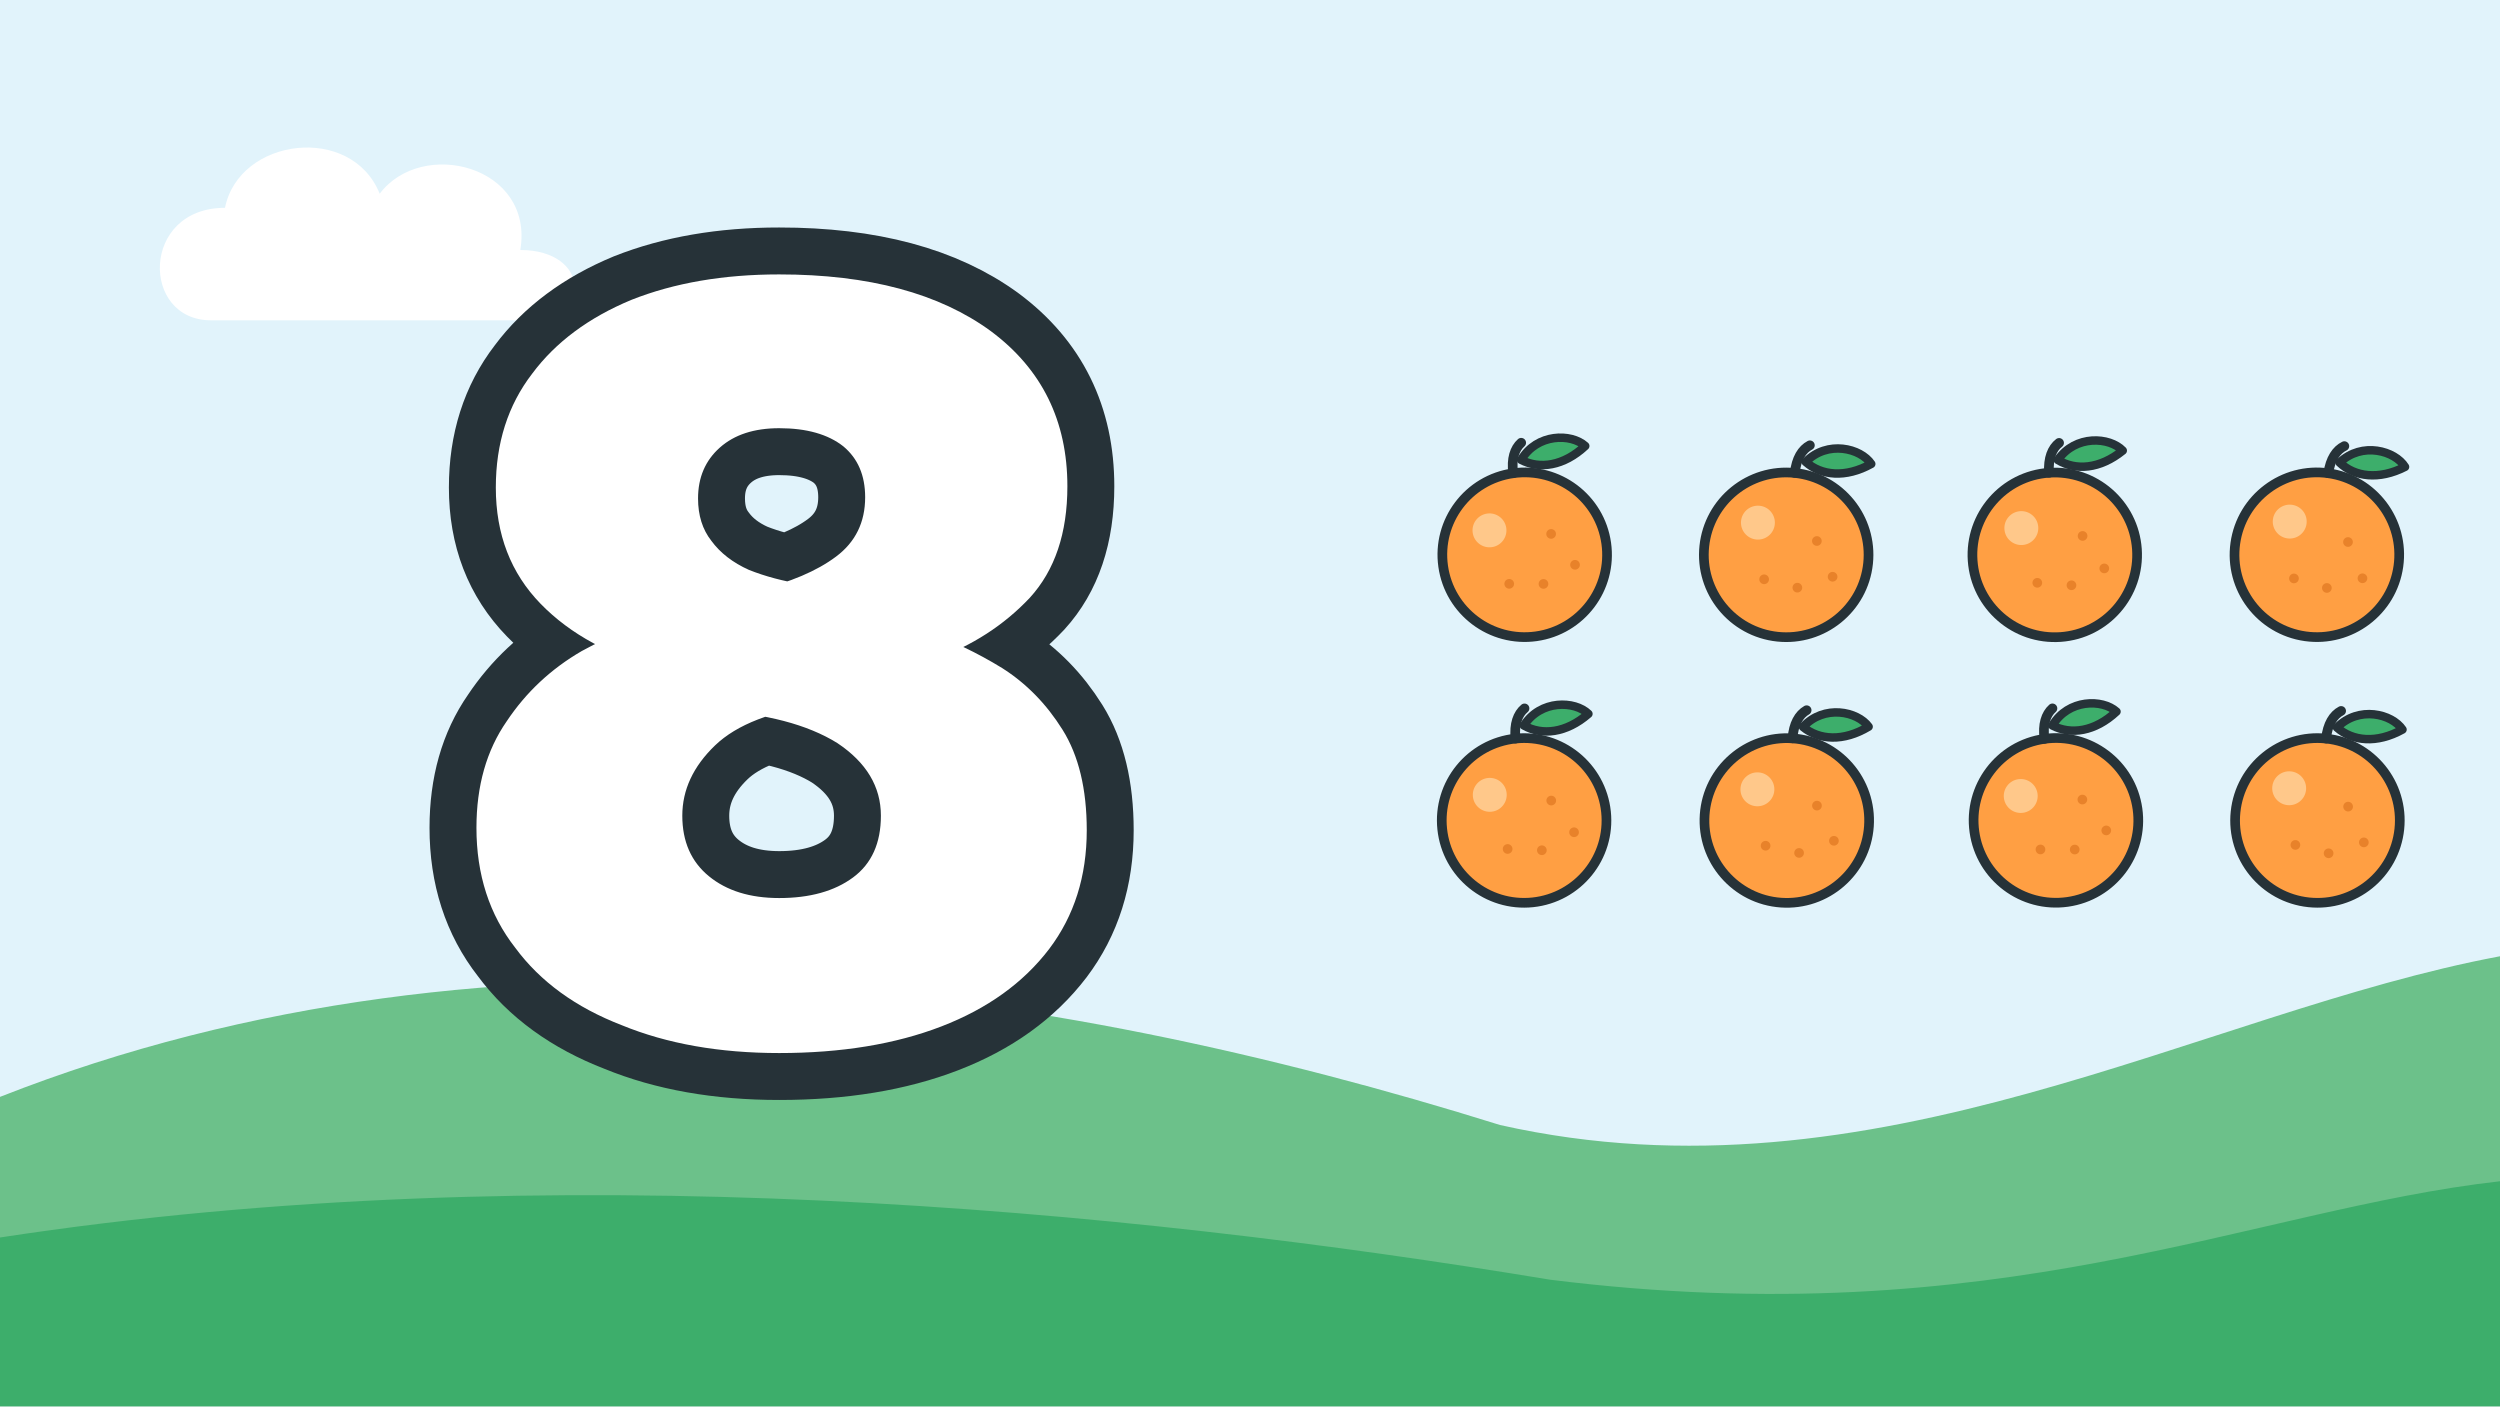
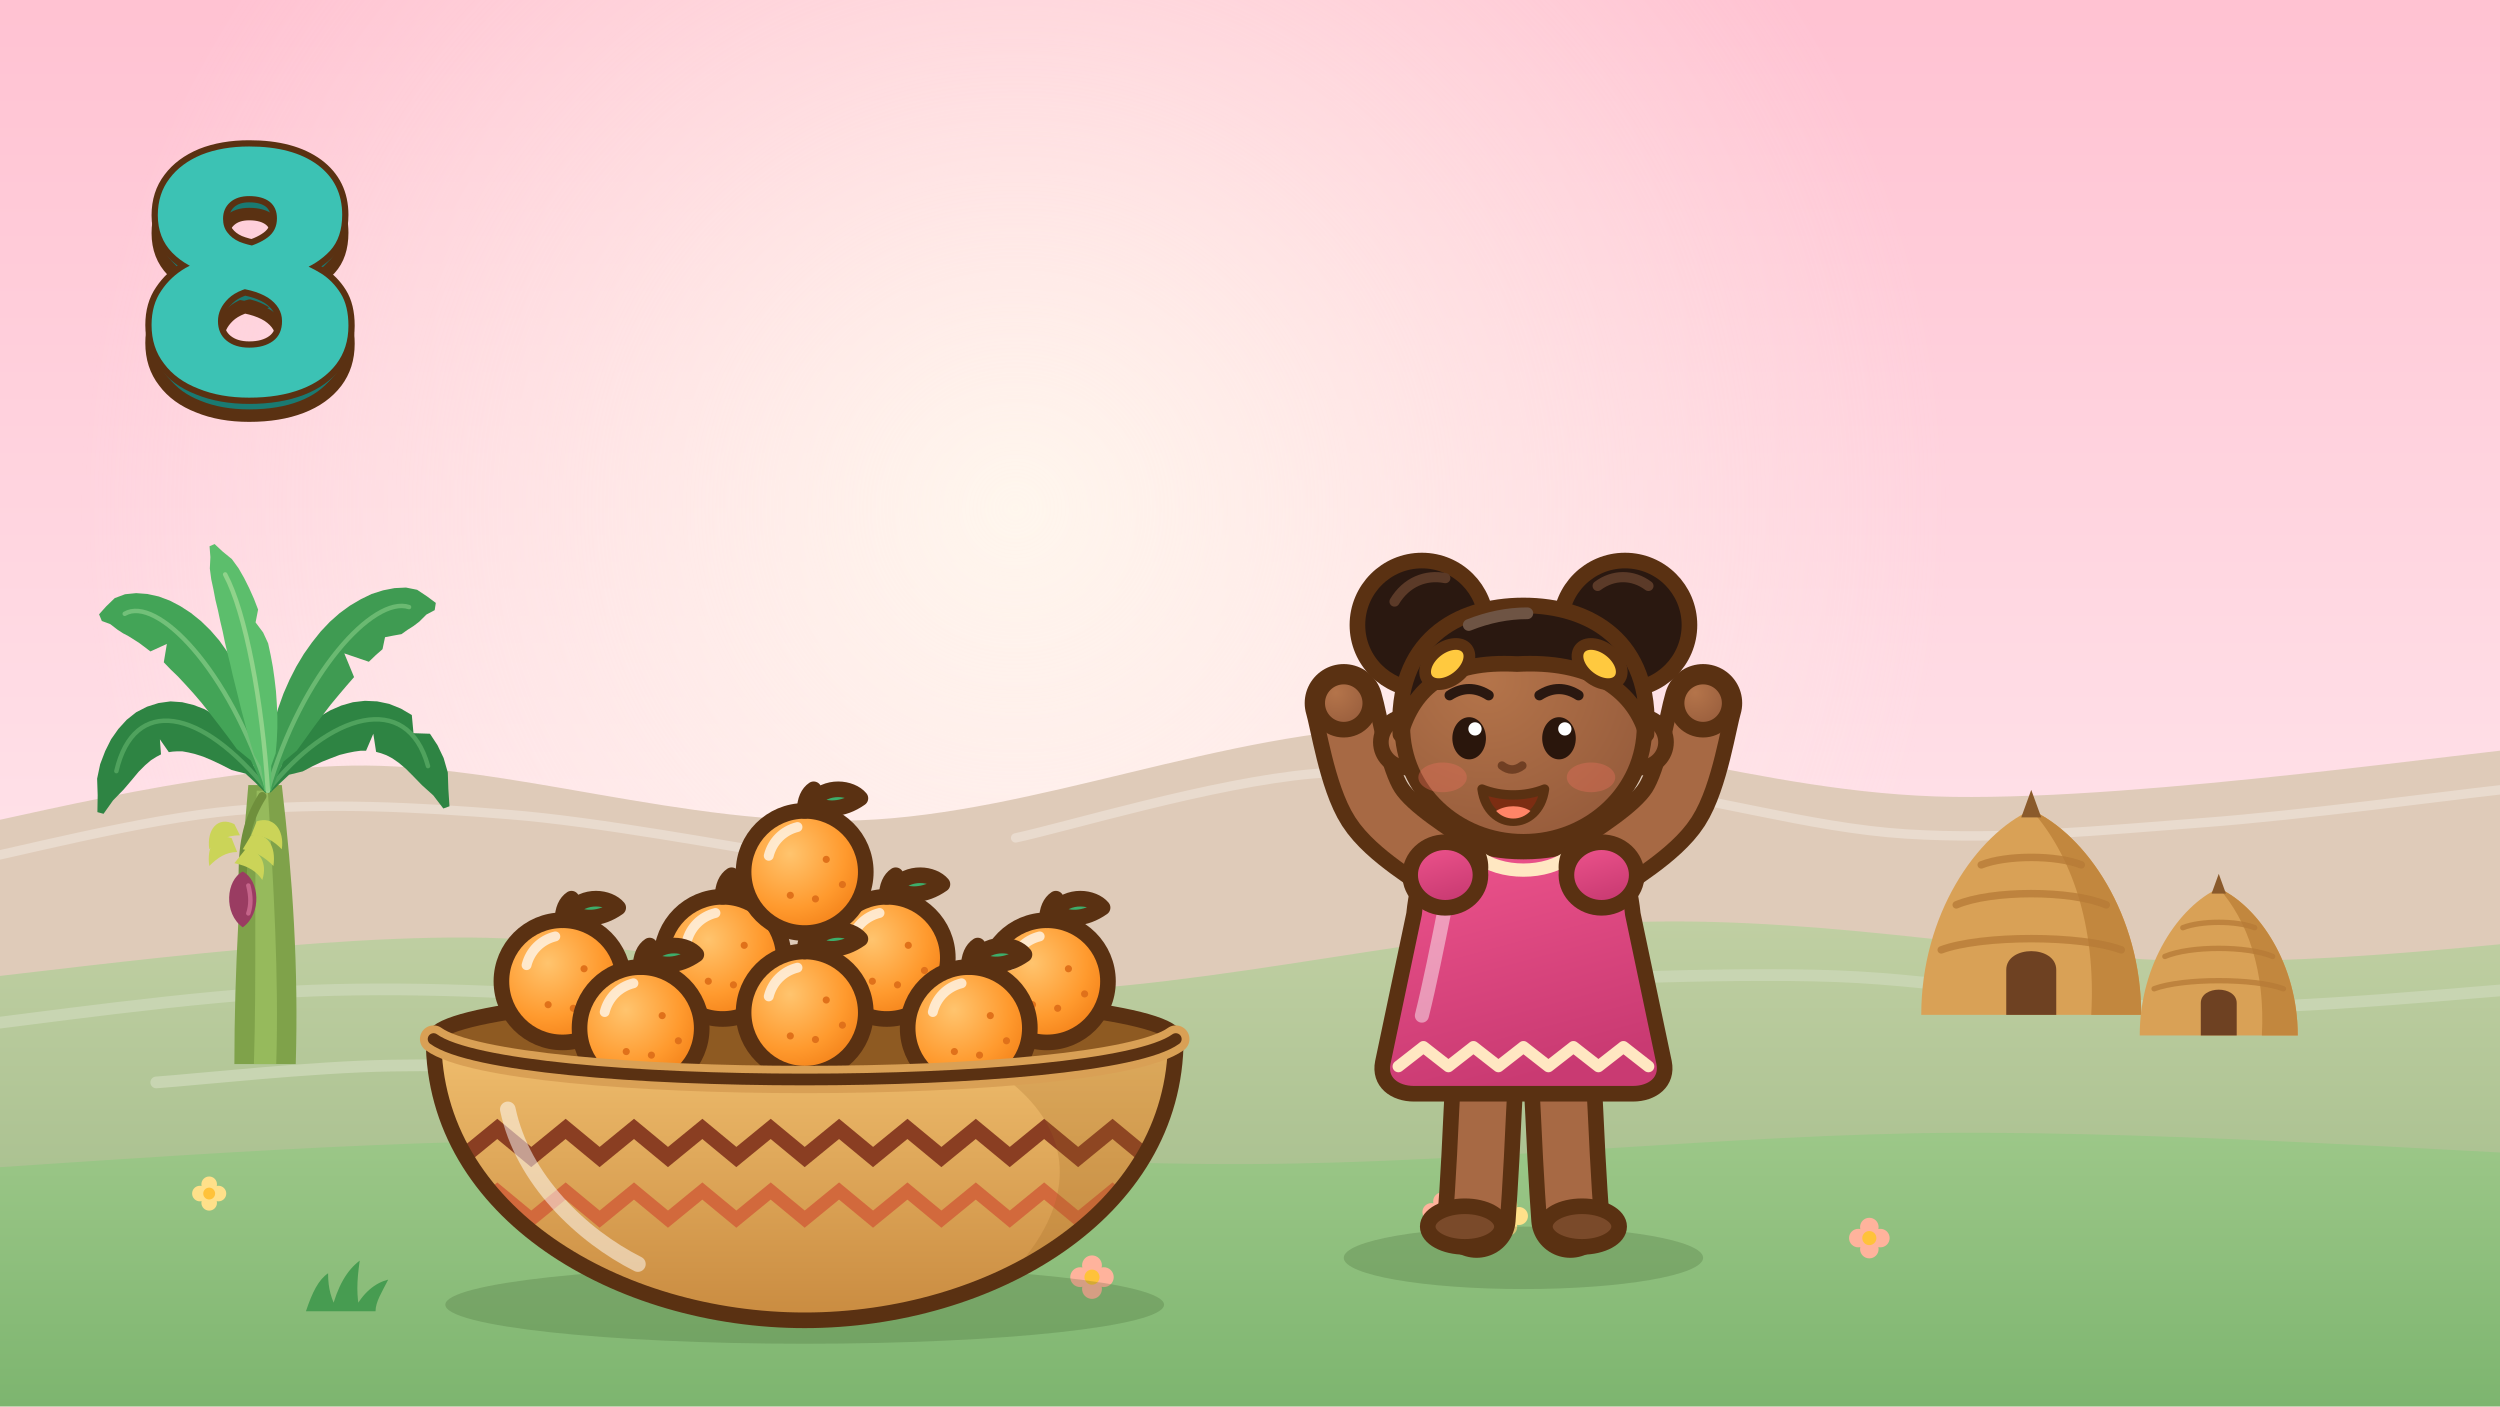
- <svg xmlns="http://www.w3.org/2000/svg" viewBox="0 0 320 180" width="320" height="180">
+ <svg xmlns="http://www.w3.org/2000/svg" viewBox="0 0 640 360" width="640" height="360" preserveAspectRatio="xMidYMid slice">
  <defs>
-     <g id="orange" stroke="#263238" stroke-linejoin="round" stroke-linecap="round">
-       <circle cx="50" cy="57" r="34" fill="#FF9F43" stroke-width="4" />
-       <circle cx="37" cy="45" r="7" fill="#FFC88A" stroke="none" />
-       <g fill="#E8822A" stroke="none">
+     <linearGradient id="tsky" x1="0" y1="0" x2="0" y2="1">
+       <stop offset="0" stop-color="#FFC2D2" />
+       <stop offset="0.7" stop-color="#FFE6EC" />
+       <stop offset="1" stop-color="#FFF3EE" />
+     </linearGradient>
+     <radialGradient id="tglow" cx="0.5" cy="0.5" r="0.5">
+       <stop offset="0" stop-color="#FFF8EE" stop-opacity="0.95" />
+       <stop offset="0.5" stop-color="#FFF8EE" stop-opacity="0.45" />
+       <stop offset="1" stop-color="#FFF8EE" stop-opacity="0" />
+     </radialGradient>
+     <linearGradient id="tmid" x1="0" y1="226" x2="0" y2="320" gradientUnits="userSpaceOnUse">
+       <stop offset="0" stop-color="#c3d1a5" />
+       <stop offset="1" stop-color="#a5be8c" />
+     </linearGradient>
+     <linearGradient id="tnear" x1="0" y1="280" x2="0" y2="360" gradientUnits="userSpaceOnUse">
+       <stop offset="0" stop-color="#a1ca8c" />
+       <stop offset="1" stop-color="#7db56f" />
+     </linearGradient>
+     <symbol id="bp" viewBox="0 0 140 190">
+       <path d="M62 190C61 156 63 124 67 90H79C82 124 84 156 84 190Z" fill="#7FA24A" />
+       <path d="M69 190C68 158 70 126 72 92H76C77 126 76 158 77 190Z" fill="#96BA5C" />
+       <path d="M72.9 91.3L70.2 87.3L67.3 83.5L65.9 78.4L63.2 74.6L60.2 71.1L56.9 68L53.4 65.4L49.6 63.2L45.7 61.5L41.5 60.3L37.2 59.8L32.8 60L28.5 60.9L24.3 62.6L20.4 64.9L19.8 71.4L13.9 71.6L11.2 75.7L9 80.3L7.5 85.5L7.3 91.5L6.9 97.6L9.1 98.4L12.7 93.7L16.8 90L19.9 86.8L22.6 84.1L25.1 82L27.4 80.4L29.5 79.3L31.4 78.6L33.2 78.1L34.2 71.6L36.8 77.7L38.8 77.7L41 78L43.5 78.5L46.3 79.2L49.2 80.3L52.5 81.6L55.9 83.2L59.5 85.1L64.4 86.3L67.7 89.4L71.1 92.7Z" fill="#2E8443" />
+       <path d="M72 92C50 64 22 56 14.6 83.2" fill="none" stroke="#5DAF68" stroke-width="1.6" stroke-linecap="round" opacity=".7" />
+       <path d="M72.9 92.8L76.5 89.1L80 85.9L85 84.6L88.7 82.7L92.1 81.1L95.2 79.8L98 78.9L100.5 78.3L102.7 77.9L104.5 77.9L106.1 78L107.5 78.2L110.7 73.6L110.3 79L112 79.9L113.9 81.1L116 82.9L118.3 85.2L120.8 88.2L123.7 91.6L127.5 95.5L130.9 100.3L133.1 99.7L133 93.6L133.2 87.7L132.1 82.5L130.3 77.8L128.2 73.6L125.6 69.9L122.6 66.6L119.2 63.9L115.3 61.9L111.2 60.6L106.9 60L102.7 60.3L98.6 61.3L94.7 62.8L91 65L87.6 67.5L84.4 70.6L81.4 74L78.6 77.9L77.1 83.1L74.1 87L71.1 91.2Z" fill="#2E8443" />
+       <path d="M72 92C96 62 120 58 126.3 85" fill="none" stroke="#5DAF68" stroke-width="1.6" stroke-linecap="round" opacity=".7" />
+       <path d="M73.2 91.7L71.9 85.8L70.4 80.2L71.1 73.7L69.9 68L68.3 62.5L66.4 57.2L64.2 52.2L61.8 47.5L59.1 43L56.2 38.9L53.1 35L49.8 31.5L46.3 28.4L42.6 25.7L38.7 23.4L34.8 21.5L30.7 20.2L26.6 19.4L22.5 19.2L18.5 20L14.9 22.4L11.8 24.7L12.2 27.3L15.2 28.9L17.7 31.4L19.8 33L22 34.4L24.1 35.9L26.9 36.4L30 37L30.9 41.3L33.3 43.4L35.8 45.8L44.6 42.8L41.1 51.3L43.8 54.4L46.6 57.7L49.5 61.2L52.4 65L55.4 69L58.4 73.2L61.6 77.6L66.4 81.6L68.7 86.9L70.8 92.3Z" fill="#3F9B52" />
+       <path d="M72 92C60 50 34 22 21.4 26.2" fill="none" stroke="#7CC67F" stroke-width="1.6" stroke-linecap="round" opacity=".7" />
+       <path d="M73.1 92.4L75.5 86.7L78.1 81.2L83.1 77.1L86.4 72.6L89.6 68.4L92.7 64.4L95.7 60.6L98.6 57.2L101.5 54L104.2 51.1L106.9 48.5L109.3 46L108.2 39.4L114.1 42.1L116.2 40.5L118.2 39L120.1 37.8L122 36.6L123.9 35.6L125.9 34.3L128.5 32.3L131.5 31.2L132.5 28.8L130 26L126.9 23L123.2 21.6L119.2 21.2L115.2 21.5L111.1 22.4L107.1 23.9L103.3 25.9L99.6 28.3L96 31.2L92.6 34.5L89.4 38.2L86.5 42.3L83.7 46.6L81.2 51.3L78.8 56.3L76.8 61.6L75 67.2L73.6 73L74.1 79.7L72.4 85.6L70.9 91.6Z" fill="#43A457" />
+       <path d="M72 92C86 48 112 22 123.3 28.6" fill="none" stroke="#86CC87" stroke-width="1.6" stroke-linecap="round" opacity=".7" />
+       <path d="M73.2 92.1L73.8 87.8L74.5 83.4L76.9 79.3L78.2 75.1L79.4 70.9L80.5 66.8L81.6 62.7L82.6 58.6L83.6 54.6L84.6 50.6L85.5 46.6L86.5 42.6L87.4 38.8L88.2 34.9L89.1 31.1L89.9 27.3L90.8 23.6L91.5 19.9L92.3 16.2L92.8 12.4L92.6 8.3L92.9 4.4L91.1 3.6L88.2 6.3L84.9 9L82.5 12.3L80.5 15.8L78.7 19.4L77 23.2L75.5 27.1L76.4 31.7L73.7 35.3L71.9 39.2L71 43.4L70.2 47.7L69.6 52L69.1 56.3L68.8 60.7L68.6 65.2L68.6 69.6L68.8 74.1L69.2 78.6L70.8 83.1L70.8 87.5L70.8 91.9Z" fill="#5CBE6C" />
+       <path d="M72 92C74 60 80 28 87.3 14.5" fill="none" stroke="#A6DB98" stroke-width="1.6" stroke-linecap="round" opacity=".7" />
+       <path d="M74 94C79 102 81 110 81 122" fill="none" stroke="#6F8F3C" stroke-width="3" stroke-linecap="round" />
+       <g fill="#CBD458">
+         <path d="M76 103C70 101 66 106 67 113C70 110 73 108 78 108Z" />
+         <path d="M78 108C72 107 69 112 70 119C73 116 76 114 81 113Z" />
+         <path d="M80 113C75 113 72 118 74 124C76 121 79 119 84 118Z" />
+         <path d="M84 104C90 101 94 106 93 113C90 110 87 108 82 108Z" />
+         <path d="M85 109C91 107 94 112 93 119C90 116 87 114 83 114Z" />
+       </g>
+       <path d="M81 121C87 124 88 136 81 141C74 136 75 124 81 121Z" fill="#9A3C62" />
+       <path d="M79 126C78 130 78 133 79 136" fill="none" stroke="#C5648A" stroke-width="1.6" stroke-linecap="round" />
+     </symbol>
+     <symbol id="hut" viewBox="0 0 100 92" overflow="visible">
+       <path d="M6 90C6 50 28 18 50 8C72 18 94 50 94 90Z" fill="#D9A156" />
+       <path d="M50 8C72 18 94 50 94 90H74C76 54 66 26 50 8Z" fill="#C2873E" />
+       <path d="M14 64C30 58 70 58 86 64M20 46C34 40 66 40 80 46M30 30C40 26 60 26 70 30" fill="none" stroke="#B57A35" stroke-width="3" stroke-linecap="round" opacity=".75" />
+       <path d="M40 90V72C40 62 60 62 60 72V90Z" fill="#6E4122" />
+       <path d="M50 0L54 11H46Z" fill="#8A5A2B" />
+     </symbol>
+     <symbol id="fl" viewBox="0 0 20 20">
+       <g fill="currentColor">
+         <circle cx="10" cy="5" r="4.2" />
+         <circle cx="15" cy="10" r="4.2" />
+         <circle cx="10" cy="15" r="4.2" />
+         <circle cx="5" cy="10" r="4.2" />
+       </g>
+       <circle cx="10" cy="10" r="3.2" fill="#FFC23A" />
+     </symbol>
+     <symbol id="tf" viewBox="0 0 30 16">
+       <path d="M2 16C4 10 6 6 9 4C9 9 10 12 12 16ZM10 16C12 8 15 3 19 0C18 7 18 11 19 16ZM17 16C20 10 24 7 28 6C26 10 24 13 24 16Z" fill="currentColor" />
+     </symbol>
+     <radialGradient id="g-orange" cx="0.38" cy="0.35" r="0.75">
+       <stop offset="0" stop-color="#FFC46E" />
+       <stop offset="0.6" stop-color="#FF9A2E" />
+       <stop offset="1" stop-color="#F07A12" />
+     </radialGradient>
+     <g id="fr-orange" stroke="#5A3112" stroke-linejoin="round">
+       <circle cx="50" cy="57" r="34" fill="url(#g-orange)" />
+       <path d="M30 48C32 40 38 34 46 32" fill="none" stroke="#fff" stroke-opacity=".7" stroke-width="5.5" stroke-linecap="round" />
+       <g fill="#E0711A" stroke="none">
        <circle cx="62" cy="50" r="2" />
-         <circle cx="56" cy="70" r="2" />
-         <circle cx="70" cy="64" r="2" />
-         <circle cx="42" cy="68" r="2" />
+         <circle cx="56" cy="72" r="2" />
+         <circle cx="71" cy="64" r="2" />
+         <circle cx="42" cy="70" r="2" />
      </g>
-       <path d="M50 23C50 17 52 13 55 11" fill="none" stroke-width="4" />
-       <path d="M54 18C62 8 76 10 81 16C71 23 61 23 54 18Z" fill="#3DAE6B" stroke-width="3.5" />
+       <path d="M50 23C50 17 52 13 55 11" fill="none" stroke-linecap="round" />
+       <path d="M54 18C62 8 76 10 81 16C71 23 61 23 54 18Z" fill="#3DAE6B" />
+     </g>
+     <linearGradient id="g-basket" x1="0" y1="0" x2="0" y2="1">
+       <stop offset="0" stop-color="#F0BE6E" />
+       <stop offset="1" stop-color="#C98B40" />
+     </linearGradient>
+     <clipPath id="bk7">
+       <path d="M111 266C111 310.6 158.5 338 206 338C253.5 338 301 310.6 301 266C282 279.8 130 279.8 111 266Z" />
+     </clipPath>
+     <radialGradient id="sk-keza" cx="0.35" cy="0.3" r="0.85">
+       <stop offset="0" stop-color="#B4744A" />
+       <stop offset="1" stop-color="#93593A" />
+     </radialGradient>
+     <linearGradient id="kz-dress" x1="0" y1="0" x2="0.3" y2="1">
+       <stop offset="0" stop-color="#F0558E" />
+       <stop offset="1" stop-color="#C93A72" />
+     </linearGradient>
+     <g id="n8">
+       <path transform="translate(-28.3 0)" d="M19.6-34.2L19.6-34.2L26.2-36.4Q30.4-37.4 32.8-39.2Q35.2-41 35.2-44.1L35.2-44.1Q35.2-46.8 33.4-48.3Q31.5-49.8 28.1-49.8L28.1-49.8Q25-49.8 23.2-48.2Q21.4-46.6 21.4-44L21.4-44Q21.4-41.9 22.5-40.5Q23.6-39 25.6-38.1Q27.6-37.3 30.1-36.9L30.1-36.9L40.2-33Q43.4-31.9 46.5-30Q49.5-28.1 51.5-24.9Q53.5-21.7 53.5-16.6L53.5-16.6Q53.5-10.9 50.4-6.8Q47.2-2.6 41.5-0.4Q35.8 1.8 28.1 1.8L28.1 1.8Q20.7 1.8 15.1-0.5Q9.4-2.7 6.3-6.9Q3.1-11 3.1-16.8L3.1-16.8Q3.1-22 5.6-25.6Q8-29.2 11.8-31.4Q15.6-33.5 19.6-34.2ZM40.9-30.7L40.9-30.7L31.6-27Q25.5-26.2 22.8-23.6Q20.1-21 20.1-17.8L20.1-17.8Q20.1-14.6 22.3-12.8Q24.5-11 28.1-11L28.1-11Q31.9-11 34.2-12.7Q36.5-14.4 36.5-17.8L36.5-17.8Q36.5-21.4 32.9-23.8Q29.2-26.1 22.6-26.5L22.6-26.5L18.4-29.9Q12.1-31.5 8.4-35.3Q4.7-39.1 4.7-44.9L4.7-44.9Q4.7-50.4 7.7-54.3Q10.6-58.2 15.9-60.4Q21.2-62.5 28.1-62.5L28.1-62.5Q39.2-62.5 45.6-57.8Q51.9-53.1 51.9-45L51.9-45Q51.9-39.2 48.8-35.8Q45.6-32.4 40.9-30.7Z" />
    </g>
  </defs>
-   <rect width="320" height="180" fill="#E1F3FB" />
-   <path transform="translate(18 14) scale(0.9)" d="M10 30C0 30 0 14 12 14C14 4 30 2 34 12C40 4 56 8 54 20C64 20 64 30 56 30Z" fill="#FFFFFF" />
-   <path d="M0 140.4C64 115.2 134.4 126 192 144C240 154.8 281.6 129.6 320 122.4V180H0Z" fill="#6CC18A" />
-   <path d="M0 158.4C70.4 147.6 144 154.8 198.4 163.8C256 171 288 154.8 320 151.2V180H0Z" fill="#3DAE6B" />
-   <g transform="translate(56.18 132) scale(1.55)" fill="#FFFFFF" stroke="#263238" stroke-width="7.75" stroke-linejoin="round" paint-order="stroke">
-     <path transform="translate(0 0)" d="M19.6-34.2L19.6-34.2L26.2-36.4Q30.4-37.4 32.8-39.2Q35.2-41 35.2-44.1L35.2-44.1Q35.2-46.8 33.4-48.3Q31.5-49.8 28.1-49.8L28.1-49.8Q25-49.8 23.2-48.2Q21.4-46.6 21.4-44L21.4-44Q21.4-41.9 22.5-40.5Q23.6-39 25.6-38.1Q27.6-37.3 30.1-36.9L30.1-36.9L40.2-33Q43.4-31.9 46.5-30Q49.5-28.1 51.5-24.9Q53.5-21.7 53.5-16.6L53.5-16.6Q53.5-10.9 50.4-6.8Q47.2-2.6 41.5-0.4Q35.8 1.8 28.1 1.8L28.1 1.8Q20.7 1.8 15.1-0.5Q9.4-2.7 6.3-6.9Q3.1-11 3.1-16.8L3.1-16.8Q3.1-22 5.6-25.6Q8-29.2 11.8-31.4Q15.6-33.5 19.6-34.2ZM40.9-30.7L40.9-30.7L31.6-27Q25.5-26.2 22.8-23.6Q20.1-21 20.1-17.8L20.1-17.8Q20.1-14.6 22.3-12.8Q24.5-11 28.1-11L28.1-11Q31.9-11 34.2-12.7Q36.5-14.4 36.5-17.8L36.5-17.8Q36.5-21.4 32.9-23.8Q29.2-26.1 22.6-26.5L22.6-26.5L18.4-29.9Q12.1-31.5 8.4-35.3Q4.7-39.1 4.7-44.9L4.7-44.9Q4.7-50.4 7.7-54.3Q10.6-58.2 15.9-60.4Q21.2-62.5 28.1-62.5L28.1-62.5Q39.2-62.5 45.6-57.8Q51.9-53.1 51.9-45L51.9-45Q51.9-39.2 48.8-35.8Q45.6-32.4 40.9-30.7Z" />
-   </g>
-   <use href="#orange" transform="translate(179.36 53.36) scale(0.31) rotate(-8 50 50)" />
-   <use href="#orange" transform="translate(213.36 53.36) scale(0.31) rotate(6 50 50)" />
-   <use href="#orange" transform="translate(247.36 53.36) scale(0.31) rotate(-4 50 50)" />
-   <use href="#orange" transform="translate(281.36 53.36) scale(0.31) rotate(8 50 50)" />
-   <use href="#orange" transform="translate(179.36 87.36) scale(0.31) rotate(-6 50 50)" />
-   <use href="#orange" transform="translate(213.36 87.36) scale(0.31) rotate(4 50 50)" />
-   <use href="#orange" transform="translate(247.36 87.36) scale(0.31) rotate(-8 50 50)" />
-   <use href="#orange" transform="translate(281.36 87.36) scale(0.31) rotate(6 50 50)" />
+   <rect width="640" height="360" fill="url(#tsky)" />
+   <circle cx="260" cy="130" r="240" fill="url(#tglow)" />
+   <path d="M-20 214c18.3-3 70-17.3 110-18c40-.7 85 15.7 130 14c45-1.7 93.3-23 140-24c46.7-1 90 17.3 140 18c50 .7 133.3-11.7 160-14V360H-20Z" fill="#dfcbb9" />
+   <path d="M260 214.5c12.7-2.7 50.7-14.2 76-16.4c25.3-2.2 50.7.5 76 3.1c25.3 2.5 50.7 10.7 76 12.3c25.3 1.6 50.7-1 76-2.9c25.3-1.9 63.3-7 76-8.4M-10 221c11.7-2.2 46.7-11.4 70-13.5c23.3-2.1 46.7-.9 70 1c23.3 1.8 58.3 8.5 70 10.2" fill="none" stroke="#e9dbce" stroke-width="2.4" stroke-linecap="round" />
+   <path d="M-20 252c23.3-2 93.3-12.3 140-12c46.7.3 90 14.7 140 14c50-.7 110-16.7 160-18c50-1.3 100 9.3 140 10c40 .7 83.3-5 100-6V360H-20Z" fill="url(#tmid)" />
+   <path d="M-10 263c15-1.6 60-8.3 90-9.4c30-1.1 60 .8 90 2.9c30 2.1 75 7.9 90 9.5M40 277.1c10-.7 40-4 60-4.3c20-.4 40 .7 60 2.4c20 1.7 50 6.5 60 7.8M380 251.4c15-.2 60-2.6 90-1.5c30 1.1 60 7.6 90 8.1c30 .5 75-4.3 90-5.2" fill="none" stroke="#c8d5b2" stroke-width="3" stroke-linecap="round" />
+   <use href="#bp" transform="matrix(-1 0 0 1 140 0)" x="20" y="136.7" width="100" height="135.7" />
+   <use href="#hut" x="488" y="202.2" width="64" height="58.9" />
+   <use href="#hut" x="545" y="223.7" width="46" height="42.3" />
+   <path d="M-20 300c26.7-1.3 103.3-7.7 160-8c56.7-.3 120 6.3 180 6c60-.3 123.3-7.7 180-8c56.7-.3 133.3 5 160 6V360H-20Z" fill="url(#tnear)" />
+   <g color="#FFE08A">
+     <use href="#fl" x="380.6" y="305.8" width="11" height="11" />
+     <use href="#fl" x="250.4" y="307.5" width="9" height="9" />
+     <use href="#fl" x="159.6" y="311.4" width="12.7" height="12.7" />
+     <use href="#fl" x="48.8" y="300.8" width="9.5" height="9.5" />
+   </g>
+   <g color="#FFB39C">
+     <use href="#fl" x="273.5" y="320.9" width="12.1" height="12.1" />
+     <use href="#fl" x="472.9" y="311.3" width="11.3" height="11.3" />
+     <use href="#fl" x="363.7" y="304.8" width="11" height="11" />
+   </g>
+   <g color="#479C51">
+     <use href="#tf" x="76.7" y="322.7" width="24.3" height="13" />
+     <use href="#tf" x="187.1" y="295.8" width="26" height="13.9" />
+     <use href="#tf" x="212.6" y="297.7" width="28.4" height="15.1" />
+   </g>
+   <ellipse cx="206" cy="334" rx="92" ry="10" fill="#2E4A1E" opacity="0.2" />
+   <ellipse cx="390" cy="322" rx="46" ry="8" fill="#2E4A1E" opacity="0.2" />
+   <ellipse cx="206" cy="266" rx="95" ry="11.5" fill="#8E5A22" stroke="#5A3112" stroke-width="4" />
+   <use href="#fr-orange" transform="translate(121 225) scale(0.46)" stroke-width="8.7" />
+   <use href="#fr-orange" transform="translate(162 219) scale(0.46)" stroke-width="8.7" />
+   <use href="#fr-orange" transform="translate(204 219) scale(0.46)" stroke-width="8.7" />
+   <use href="#fr-orange" transform="translate(245 225) scale(0.46)" stroke-width="8.7" />
+   <use href="#fr-orange" transform="translate(141 237) scale(0.46)" stroke-width="8.7" />
+   <use href="#fr-orange" transform="translate(183 233) scale(0.46)" stroke-width="8.7" />
+   <use href="#fr-orange" transform="translate(225 237) scale(0.46)" stroke-width="8.7" />
+   <use href="#fr-orange" transform="translate(183 197) scale(0.46)" stroke-width="8.7" />
+   <path d="M111 266C111 310.6 158.5 338 206 338C253.5 338 301 310.6 301 266C282 279.8 130 279.8 111 266Z" fill="url(#g-basket)" />
+   <g clip-path="url(#bk7)">
+     <path d="M101 296.2L109.8 289L118.5 296.2L127.3 289L136 296.2L144.8 289L153.5 296.2L162.3 289L171 296.2L179.8 289L188.5 296.2L197.3 289L206 296.2L214.8 289L223.5 296.2L232.3 289L241 296.2L249.8 289L258.5 296.2L267.3 289L276 296.2L284.8 289L293.5 296.2L302.3 289L311 296.2" fill="none" stroke="#8A3E22" stroke-width="4" stroke-linejoin="miter" />
+     <path d="M101 312.1L109.8 304.9L118.5 312.1L127.3 304.9L136 312.1L144.8 304.9L153.5 312.1L162.3 304.9L171 312.1L179.8 304.9L188.5 312.1L197.3 304.9L206 312.1L214.8 304.9L223.5 312.1L232.3 304.9L241 312.1L249.8 304.9L258.5 312.1L267.3 304.9L276 312.1L284.8 304.9L293.5 312.1L302.3 304.9L311 312.1" fill="none" stroke="#D2693C" stroke-width="3.4" stroke-linejoin="miter" />
+     <path d="M239.3 266C291.5 287.6 272.5 323.6 234.5 344H309V266Z" fill="#9C6420" opacity=".22" />
+   </g>
+   <path d="M111 266C111 310.6 158.5 338 206 338C253.5 338 301 310.6 301 266C282 279.8 130 279.8 111 266Z" fill="none" stroke="#5A3112" stroke-width="4" stroke-linejoin="round" />
+   <path d="M111 266C130 279.8 282 279.8 301 266" fill="none" stroke="#D9A055" stroke-width="7" stroke-linecap="round" />
+   <path d="M111 266C130 279.8 282 279.8 301 266" fill="none" stroke="#5A3112" stroke-width="3" stroke-linecap="round" />
+   <path d="M130 284C133.8 302 149 316.4 163.3 323.6" fill="none" stroke="#fff" stroke-width="4" stroke-linecap="round" opacity=".5" />
+   <g transform="translate(390 320)">
+     <g fill="#2A1810" stroke="#5A3112" stroke-width="4">
+       <circle cx="-26" cy="-160" r="16.5" />
+       <circle cx="26" cy="-160" r="16.5" />
+     </g>
+     <path d="M-33 -166c3-5 8-7 13-6M19 -170c4-3 9-3 13 0" fill="none" stroke="#5B3A28" stroke-width="2.6" stroke-linecap="round" />
+     <path d="M-10-44c-.2 3.3-.7 14-1 20c-.3 6-.8 13.3-1 16" fill="none" stroke="#5A3112" stroke-width="20" stroke-linecap="round" stroke-linejoin="round" />
+     <path d="M-10-44c-.2 3.3-.7 14-1 20c-.3 6-.8 13.3-1 16" fill="none" stroke="#a76944" stroke-width="12" stroke-linecap="round" stroke-linejoin="round" />
+     <path d="M10-44c.2 3.3.7 14 1 20c.3 6 .8 13.3 1 16" fill="none" stroke="#5A3112" stroke-width="20" stroke-linecap="round" stroke-linejoin="round" />
+     <path d="M10-44c.2 3.3.7 14 1 20c.3 6 .8 13.3 1 16" fill="none" stroke="#a76944" stroke-width="12" stroke-linecap="round" stroke-linejoin="round" />
+     <ellipse cx="-15" cy="-6" rx="9.5" ry="5.2" fill="#7A4A2A" stroke="#5A3112" stroke-width="4" />
+     <ellipse cx="15" cy="-6" rx="9.5" ry="5.2" fill="#7A4A2A" stroke="#5A3112" stroke-width="4" />
+     <path d="M-15 -105C-24 -103-27-96-28-86L-36 -48C-37 -43-33 -40-28 -40H28C33 -40 37 -43 36 -48L28-86C27-96 24-103 15-105C8-101-8-101-15-105Z" fill="url(#kz-dress)" stroke="#5A3112" stroke-width="4" stroke-linejoin="round" />
+     <path d="M-32 -47L-25.6 -52L-19.2 -47L-12.8 -52L-6.4 -47L0 -52L6.4 -47L12.8 -52L19.2 -47L25.6 -52L32 -47" fill="none" stroke="#FFE7C2" stroke-width="3" stroke-linejoin="round" stroke-linecap="round" />
+     <path d="M-12 -101C-6-96 6-96 12-101" fill="none" stroke="#FFE7C2" stroke-width="3.4" stroke-linecap="round" />
+     <path d="M-20 -88C-22 -78-24 -68-26 -60" fill="none" stroke="#fff" stroke-width="3.6" stroke-linecap="round" opacity=".45" />
+     <path d="M-19-98c-3.2-2.7-14.5-9-19-16c-4.5-7-6.7-21.7-8-26" fill="none" stroke="#5A3112" stroke-width="20" stroke-linecap="round" stroke-linejoin="round" />
+     <path d="M-19-98c-3.2-2.7-14.5-9-19-16c-4.5-7-6.7-21.7-8-26" fill="none" stroke="#a76944" stroke-width="12" stroke-linecap="round" stroke-linejoin="round" />
+     <path d="M19-98c3.2-2.7 14.5-9 19-16c4.5-7 6.7-21.7 8-26" fill="none" stroke="#5A3112" stroke-width="20" stroke-linecap="round" stroke-linejoin="round" />
+     <path d="M19-98c3.2-2.7 14.5-9 19-16c4.5-7 6.7-21.7 8-26" fill="none" stroke="#a76944" stroke-width="12" stroke-linecap="round" stroke-linejoin="round" />
+     <circle cx="-46" cy="-140" r="6.8" fill="url(#sk-keza)" stroke="#5A3112" stroke-width="4" />
+     <circle cx="46" cy="-140" r="6.8" fill="url(#sk-keza)" stroke="#5A3112" stroke-width="4" />
+     <g fill="url(#kz-dress)" stroke="#5A3112" stroke-width="4">
+       <ellipse cx="-20" cy="-96" rx="9" ry="8.4" />
+       <ellipse cx="20" cy="-96" rx="9" ry="8.4" />
+     </g>
+     <g fill="url(#sk-keza)" stroke="#5A3112" stroke-width="4">
+       <circle cx="-30" cy="-130" r="6.5" />
+       <circle cx="30" cy="-130" r="6.5" />
+       <ellipse cx="0" cy="-134" rx="31" ry="29.5" />
+     </g>
+     <path d="M-31.5 -132C-33 -156-17 -165 0 -165C17 -165 33 -156 31.5 -132C28 -144 16.4 -151 -1.6 -150C-19.6 -151-28 -144-31.5 -132Z" fill="#2A1810" stroke="#5A3112" stroke-width="4" stroke-linejoin="round" />
+     <g fill="#FFC93F" stroke="#5A3112" stroke-width="3">
+       <ellipse cx="-19.5" cy="-150" rx="6.4" ry="4.2" transform="rotate(-38 -19.5 -150)" />
+       <ellipse cx="19.5" cy="-150" rx="6.4" ry="4.2" transform="rotate(38 19.5 -150)" />
+     </g>
+     <path d="M-14 -160C-9 -162-4 -163 1 -163" fill="none" stroke="#6E5444" stroke-width="3" stroke-linecap="round" />
+     <ellipse cx="-13.9" cy="-131" rx="4.3" ry="5.4" fill="#2A160C" />
+     <circle cx="-12.4" cy="-133.4" r="1.7" fill="#fff" />
+     <ellipse cx="9.1" cy="-131" rx="4.3" ry="5.4" fill="#2A160C" />
+     <circle cx="10.6" cy="-133.4" r="1.7" fill="#fff" />
+     <path d="M-18.9 -142q5 -3.2 10 0M4.1 -142q5 -3.2 10 0" fill="none" stroke="#2A1810" stroke-width="2.6" stroke-linecap="round" />
+     <g fill="#E86F5C" opacity=".38">
+       <ellipse cx="-20.7" cy="-121" rx="6.2" ry="3.8" />
+       <ellipse cx="17.3" cy="-121" rx="6.2" ry="3.8" />
+     </g>
+     <path d="M-5.5 -124q2.6 2 5.2 0" fill="none" stroke="#5A2E16" stroke-width="2.2" stroke-linecap="round" opacity=".7" />
+     <path d="M-10.6 -118c1.5 11 14.5 11 16 0c-5 2-11 2-16 0Z" fill="#7C2D12" stroke="#5A3112" stroke-width="2.4" stroke-linejoin="round" />
+     <path d="M-7 -112.4c2.6-1.6 6.2-1.6 8.8 0c-2.4 2.6-6.4 2.6-8.8 0Z" fill="#FF8467" />
+   </g>
+   <g transform="translate(64 100) scale(1)" stroke-linejoin="round">
+     <use href="#n8" y="4.6" fill="#1A7A72" stroke="#5A3112" stroke-width="3.2" />
+     <use href="#n8" y="2.3" fill="#1A7A72" />
+     <use href="#n8" fill="#3CC2B4" stroke="#5A3112" stroke-width="3.2" paint-order="stroke" />
+   </g>
</svg>
